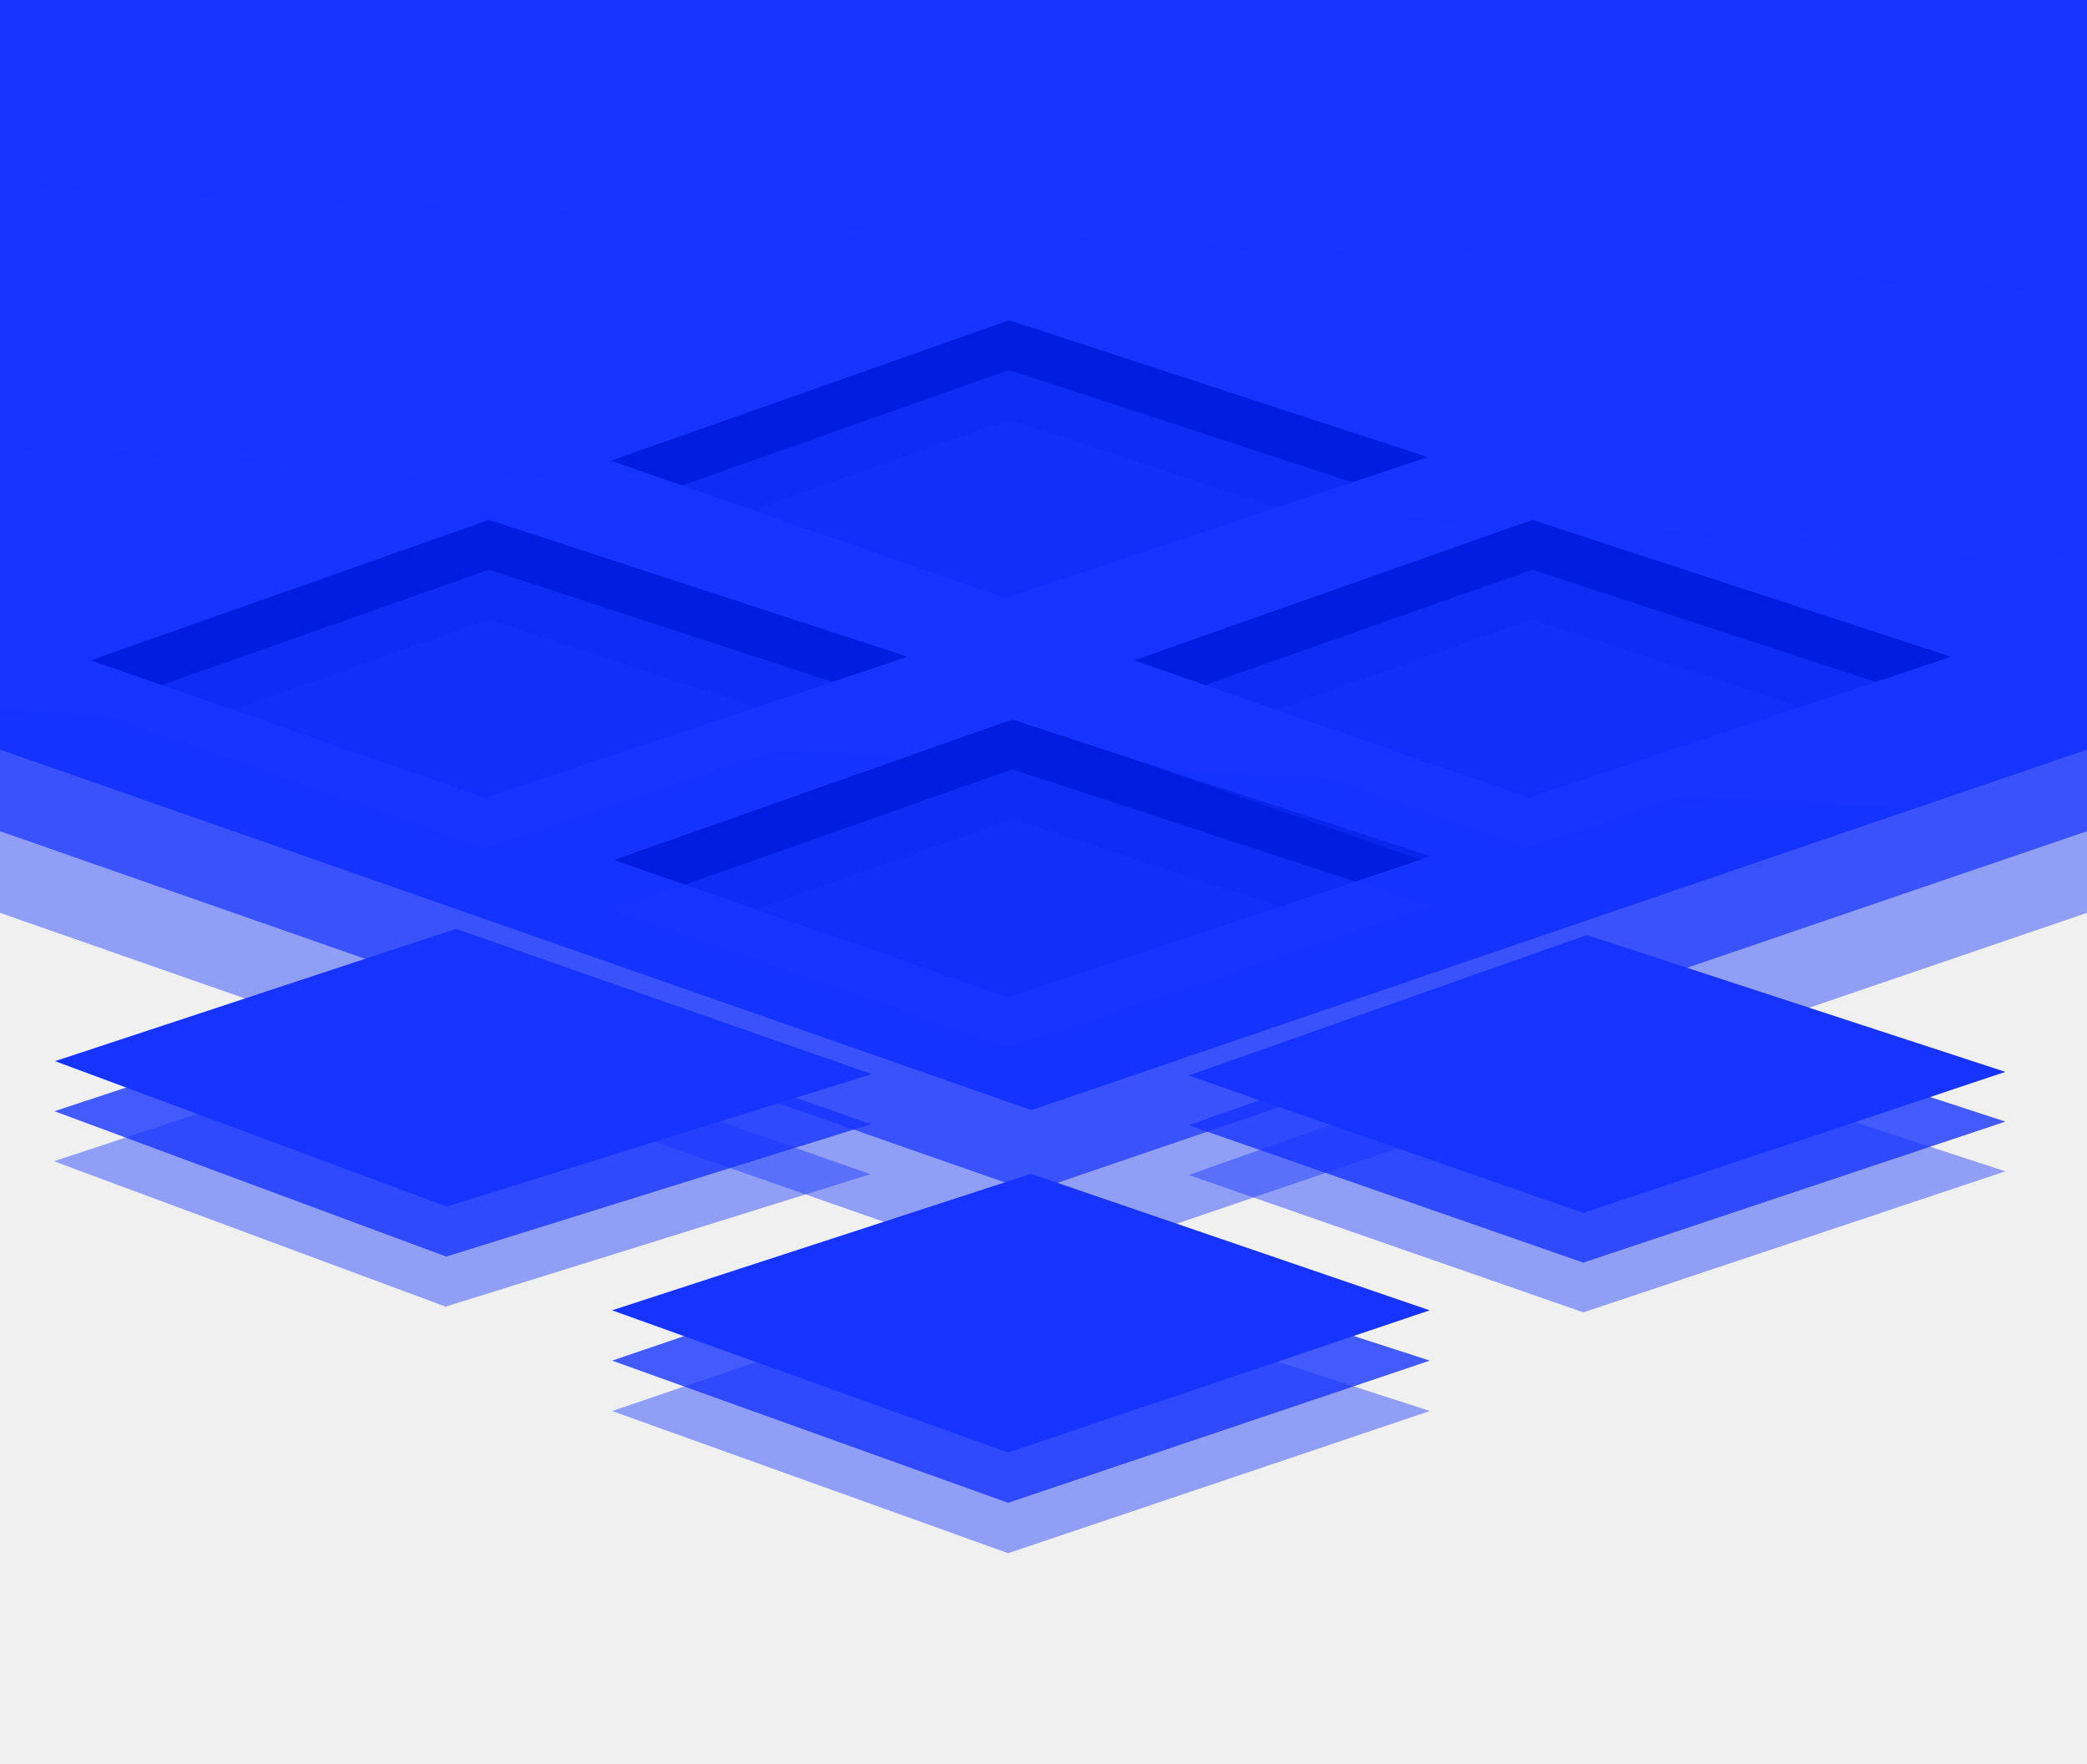
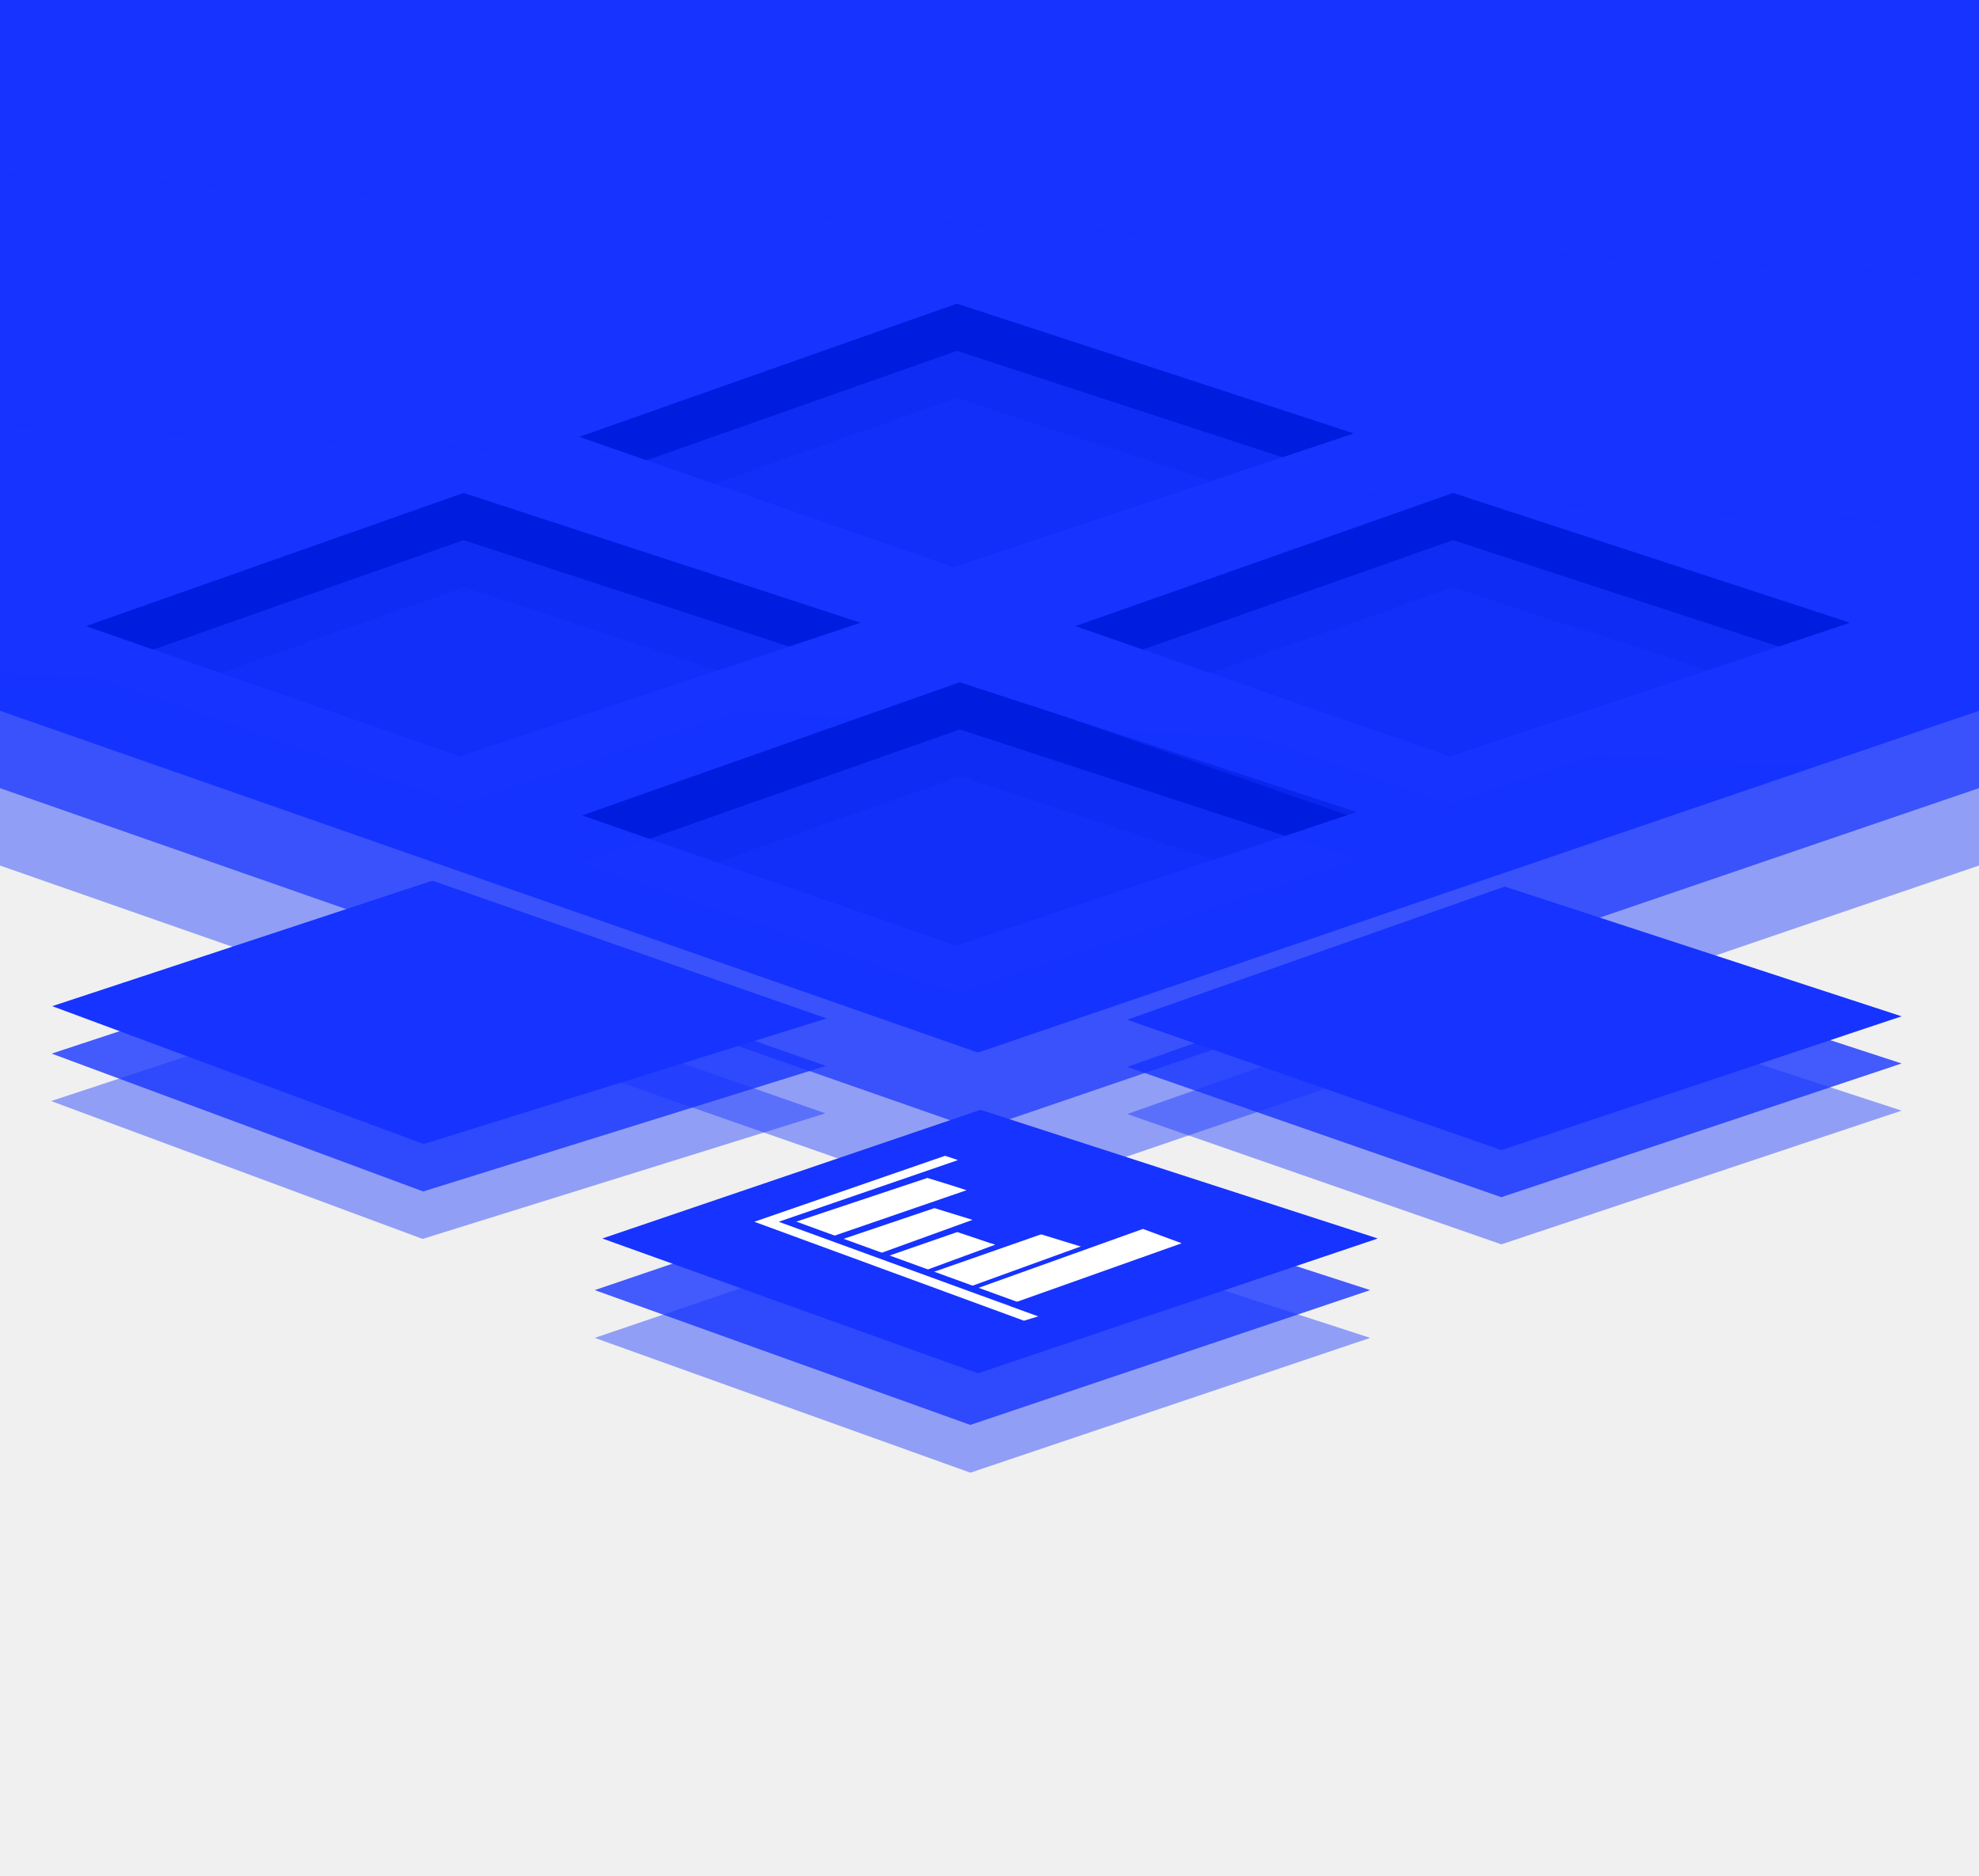
- <svg xmlns="http://www.w3.org/2000/svg" width="690" height="583" viewBox="0 0 690 583" fill="none">
+ <svg xmlns="http://www.w3.org/2000/svg" width="690" height="654" viewBox="0 0 690 654" fill="none">
  <path d="M0 53.988H690V301.795L341 420.982L0 301.795V53.988Z" fill="#1633FF" fill-opacity="0.43" />
  <path d="M0 26.994H690V274.801L341 393.988L0 274.801V26.994Z" fill="#1633FF" fill-opacity="0.71" />
  <path d="M0 0H690V247.807L341 366.994L0 247.807V0Z" fill="#1633FF" />
  <path d="M0 0H690V247.807L341 366.994L0 247.807V0Z" fill="url(#paint0_linear)" />
  <path d="M663.013 354.367L523.469 400.991L393 355.558L524.637 309.129L663.013 354.367Z" fill="#1633FF" />
  <path d="M663.013 370.81L523.469 417.433L393 372L524.637 325.571L663.013 370.81Z" fill="#1633FF" fill-opacity="0.79" />
  <path d="M663.013 387.252L523.469 433.876L393 388.443L524.637 342.014L663.013 387.252Z" fill="#1633FF" fill-opacity="0.43" />
  <path d="M473.013 283.126L333.469 329.75L203 284.316L334.637 237.888L473.013 283.126Z" fill="#001CDF" />
  <path d="M473.013 299.569L333.469 346.192L203 300.759L334.637 254.33L473.013 299.569Z" fill="#1633FF" fill-opacity="0.69" />
  <path d="M473.013 316.011L333.469 362.635L203 317.202L334.637 270.773L473.013 316.011Z" fill="#1633FF" fill-opacity="0.43" />
  <path d="M645.013 217.126L505.469 263.75L375 218.316L506.637 171.888L645.013 217.126Z" fill="#001CDF" />
  <path d="M645.013 233.569L505.469 280.192L375 234.759L506.637 188.33L645.013 233.569Z" fill="#1633FF" fill-opacity="0.69" />
  <path d="M645.013 250.011L505.469 296.635L375 251.202L506.637 204.773L645.013 250.011Z" fill="#1633FF" fill-opacity="0.43" />
-   <path d="M472.013 151.126L332.469 197.75L202 152.316L333.637 105.888L472.013 151.126Z" fill="#001CDF" />
+   <path d="M472.013 151.126L332.469 197.75L202 152.317L333.637 105.888L472.013 151.126Z" fill="#001CDF" />
  <path d="M472.013 167.569L332.469 214.192L202 168.759L333.637 122.33L472.013 167.569Z" fill="#1633FF" fill-opacity="0.69" />
  <path d="M472.013 184.011L332.469 230.635L202 185.202L333.637 138.773L472.013 184.011Z" fill="#1633FF" fill-opacity="0.43" />
  <path d="M300.013 217.126L160.469 263.75L30 218.316L161.637 171.888L300.013 217.126Z" fill="#001CDF" />
  <path d="M300.013 233.569L160.469 280.192L30 234.759L161.637 188.33L300.013 233.569Z" fill="#1633FF" fill-opacity="0.69" />
  <path d="M300.013 250.011L160.469 296.635L30 251.202L161.637 204.773L300.013 250.011Z" fill="#1633FF" fill-opacity="0.43" />
-   <path d="M472.699 433.197L333.284 480.205L202.37 433.197L340.87 388.071L472.699 433.197Z" fill="#1633FF" />
-   <path d="M472.725 449.83L333.309 496.838L202.37 449.83L334.225 404.973L472.725 449.83Z" fill="#1633FF" fill-opacity="0.79" />
-   <path d="M472.751 466.486L333.336 513.493L202.37 466.486L334.252 421.629L472.751 466.486Z" fill="#1633FF" fill-opacity="0.43" />
+   <path d="M477.725 449.83L338.31 496.838L207.37 449.83L339.226 404.973L477.725 449.83Z" fill="#1633FF" fill-opacity="0.79" />
+   <path d="M477.752 466.486L338.336 513.493L207.371 466.486L339.252 421.629L477.752 466.486Z" fill="#1633FF" fill-opacity="0.43" />
+   <path d="M480.381 431.833L340.965 478.841L210 431.833L341.881 386.976L480.381 431.833Z" fill="#1633FF" />
+   <path d="M357 460.5L362 459L271.5 426L334 404.5L329.5 403L263 426L357 460.5Z" fill="white" />
+   <path d="M324 410.5L337 415L290.5 431L277.5 426L324 410.5Z" fill="white" />
+   <path d="M328 420.5L340 425L305.5 437.5L292.5 432.5L328 420.5Z" fill="white" />
+   <path d="M334 429.5L347 434L322.5 443L309.5 438L334 429.5Z" fill="white" />
+   <path d="M365.5 429.5L378.5 434L338.5 448.5L325.5 443.5L365.5 429.5Z" fill="white" />
+   <path d="M398.5 428.5L412 433.5L351.5 455L338.5 450L398.5 428.5Z" fill="white" />
+   <path d="M364.5 457.5L361 458.5L272 426L275 425L364.5 457.5Z" fill="#1633FF" />
+   <path d="M347 418L321 410L329.5 406.5L351.5 414L347 418Z" fill="#1633FF" />
+   <path d="M351 429L325 421L333 417L355.5 425L351 429Z" fill="#1633FF" />
+   <path d="M378 435L352 427L360 423L382.5 431L378 435Z" fill="#1633FF" />
+   <path d="M345.5 433.5L332 429L344.5 425L353 429.5L345.5 433.5Z" fill="#1633FF" />
  <path d="M288.188 355.104L147.728 398.891L18.207 350.825L150.757 307.072L288.188 355.104Z" fill="#1633FF" />
  <path d="M287.997 371.648L147.537 415.436L18.016 367.369L150.566 323.617L287.997 371.648Z" fill="#1633FF" fill-opacity="0.79" />
  <path d="M287.806 388.193L147.346 431.981L17.825 383.914L150.375 340.161L287.806 388.193Z" fill="#1633FF" fill-opacity="0.43" />
  <defs>
    <linearGradient id="paint0_linear" x1="345" y1="1.45685e-06" x2="332" y2="252" gradientUnits="userSpaceOnUse">
      <stop stop-color="#1633FF" />
      <stop offset="1" stop-color="#1633FF" stop-opacity="0.34" />
    </linearGradient>
  </defs>
</svg>
